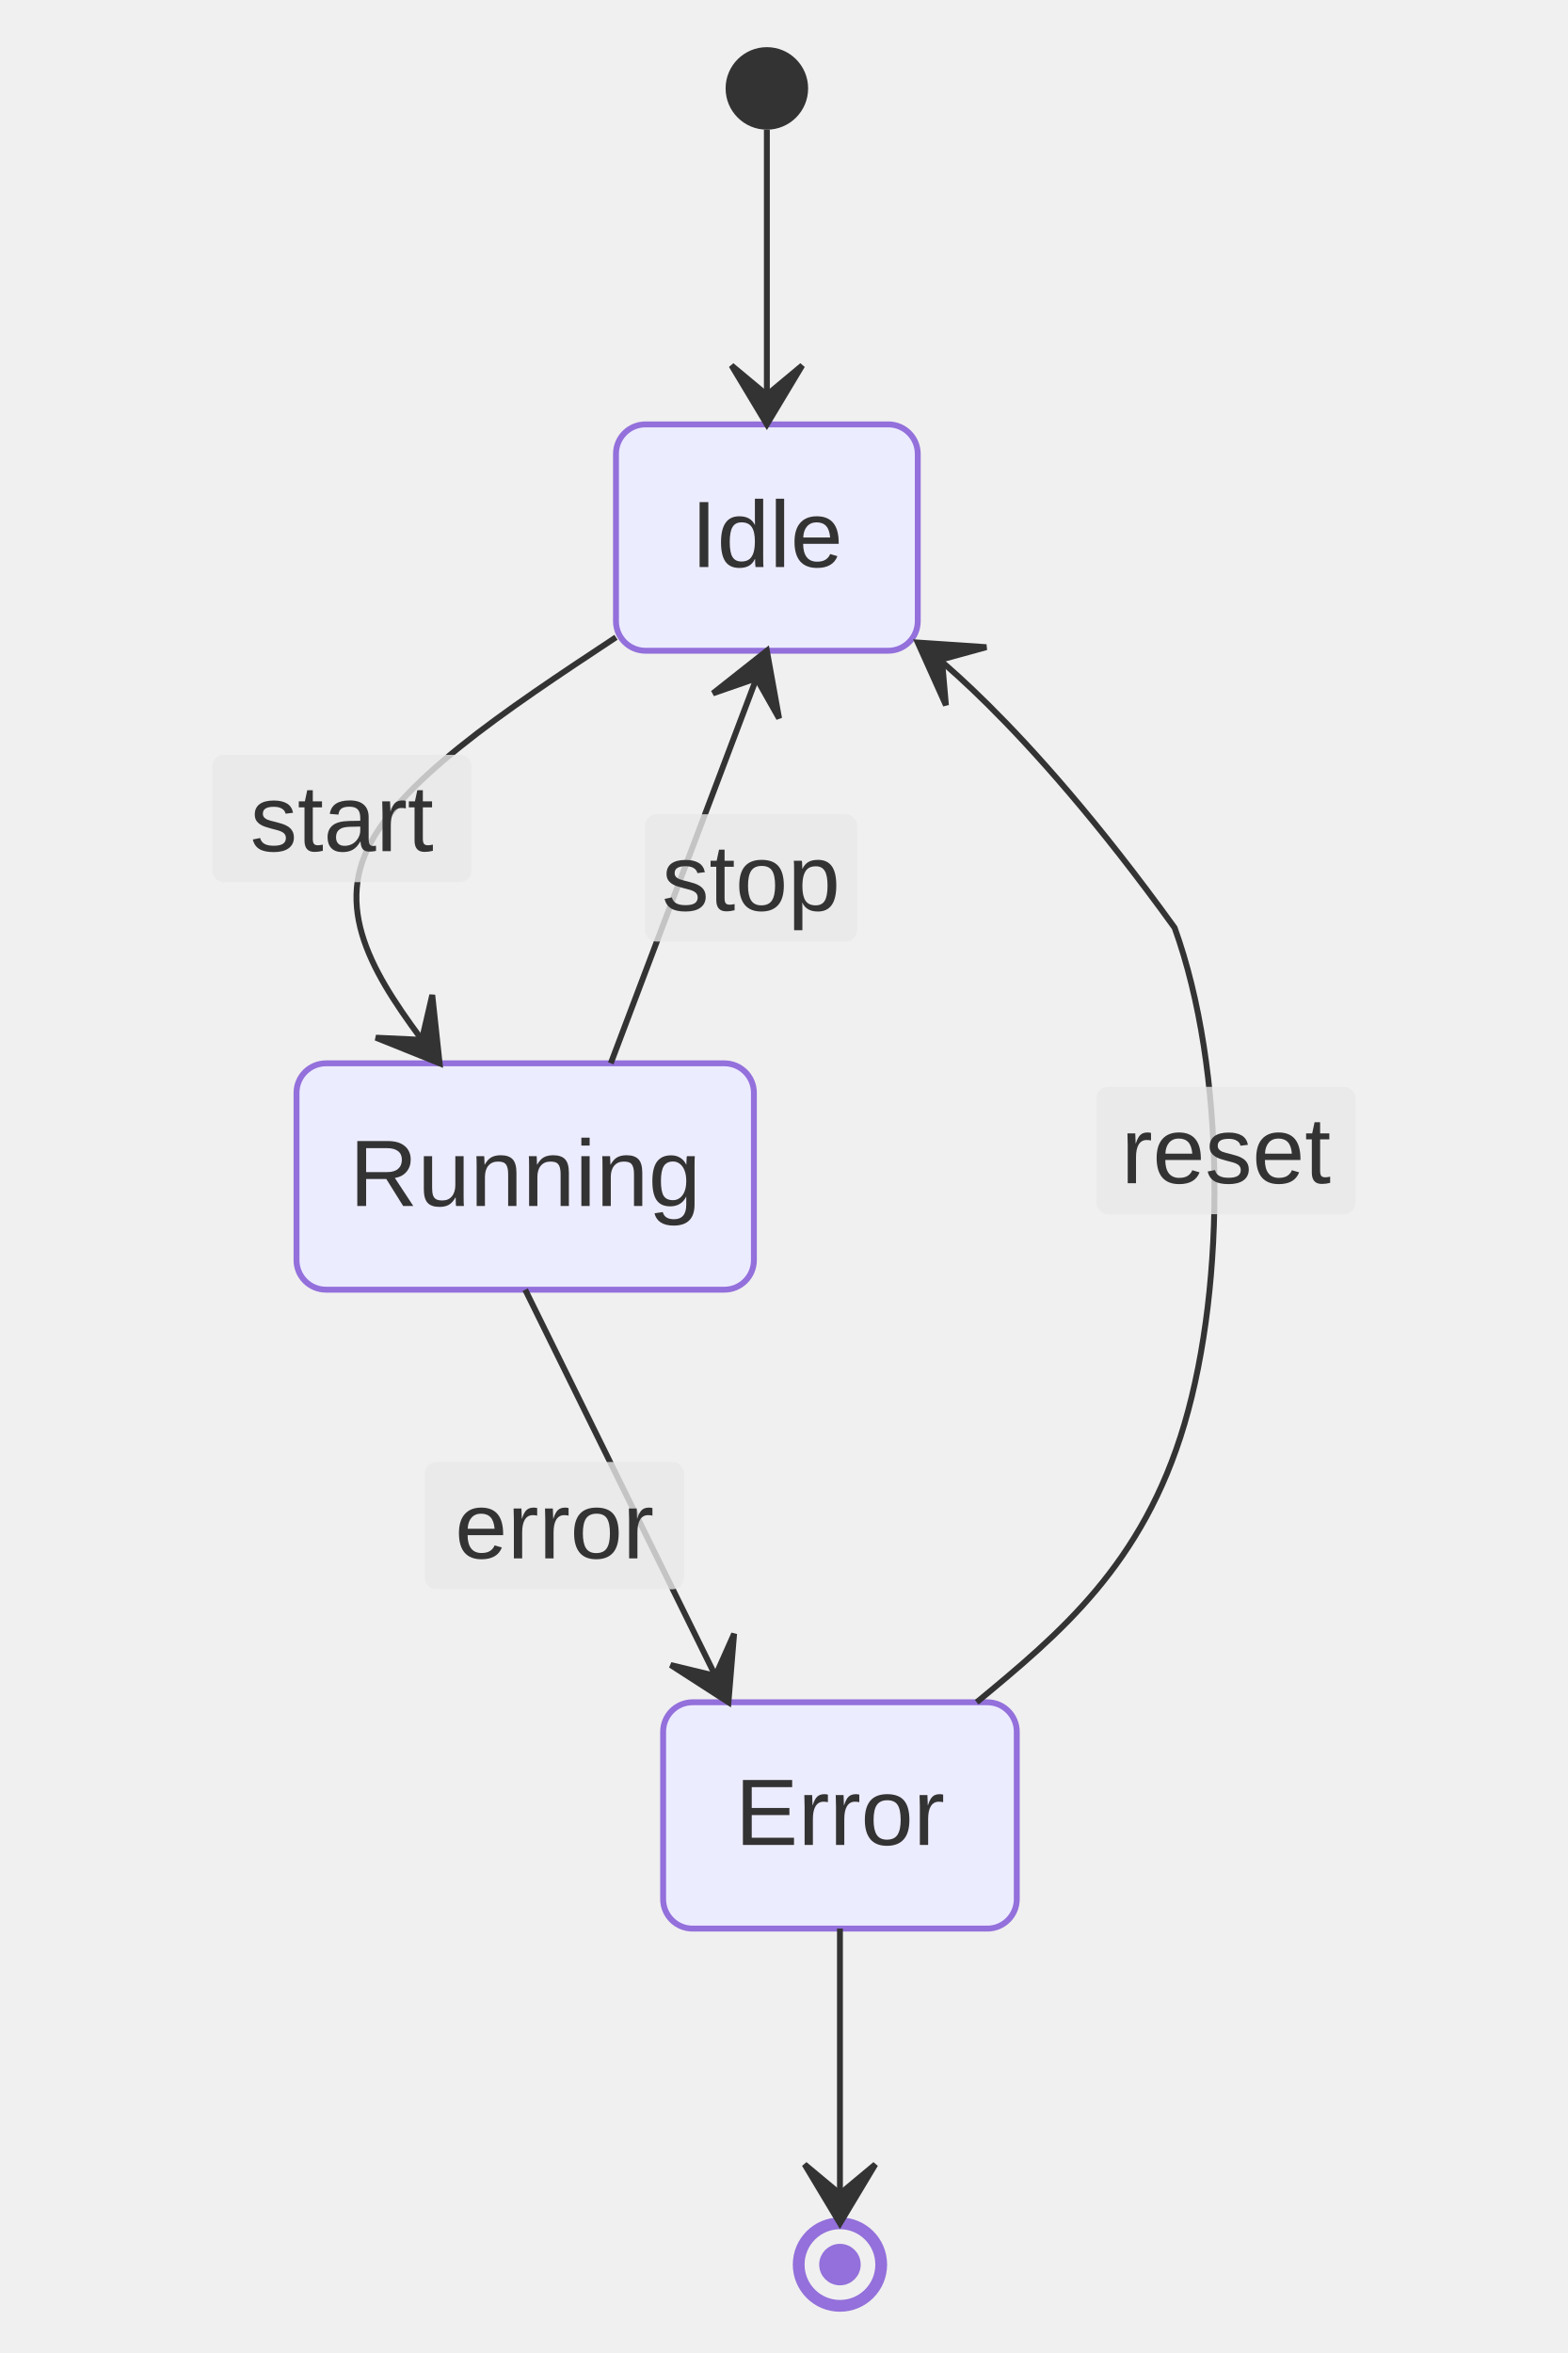
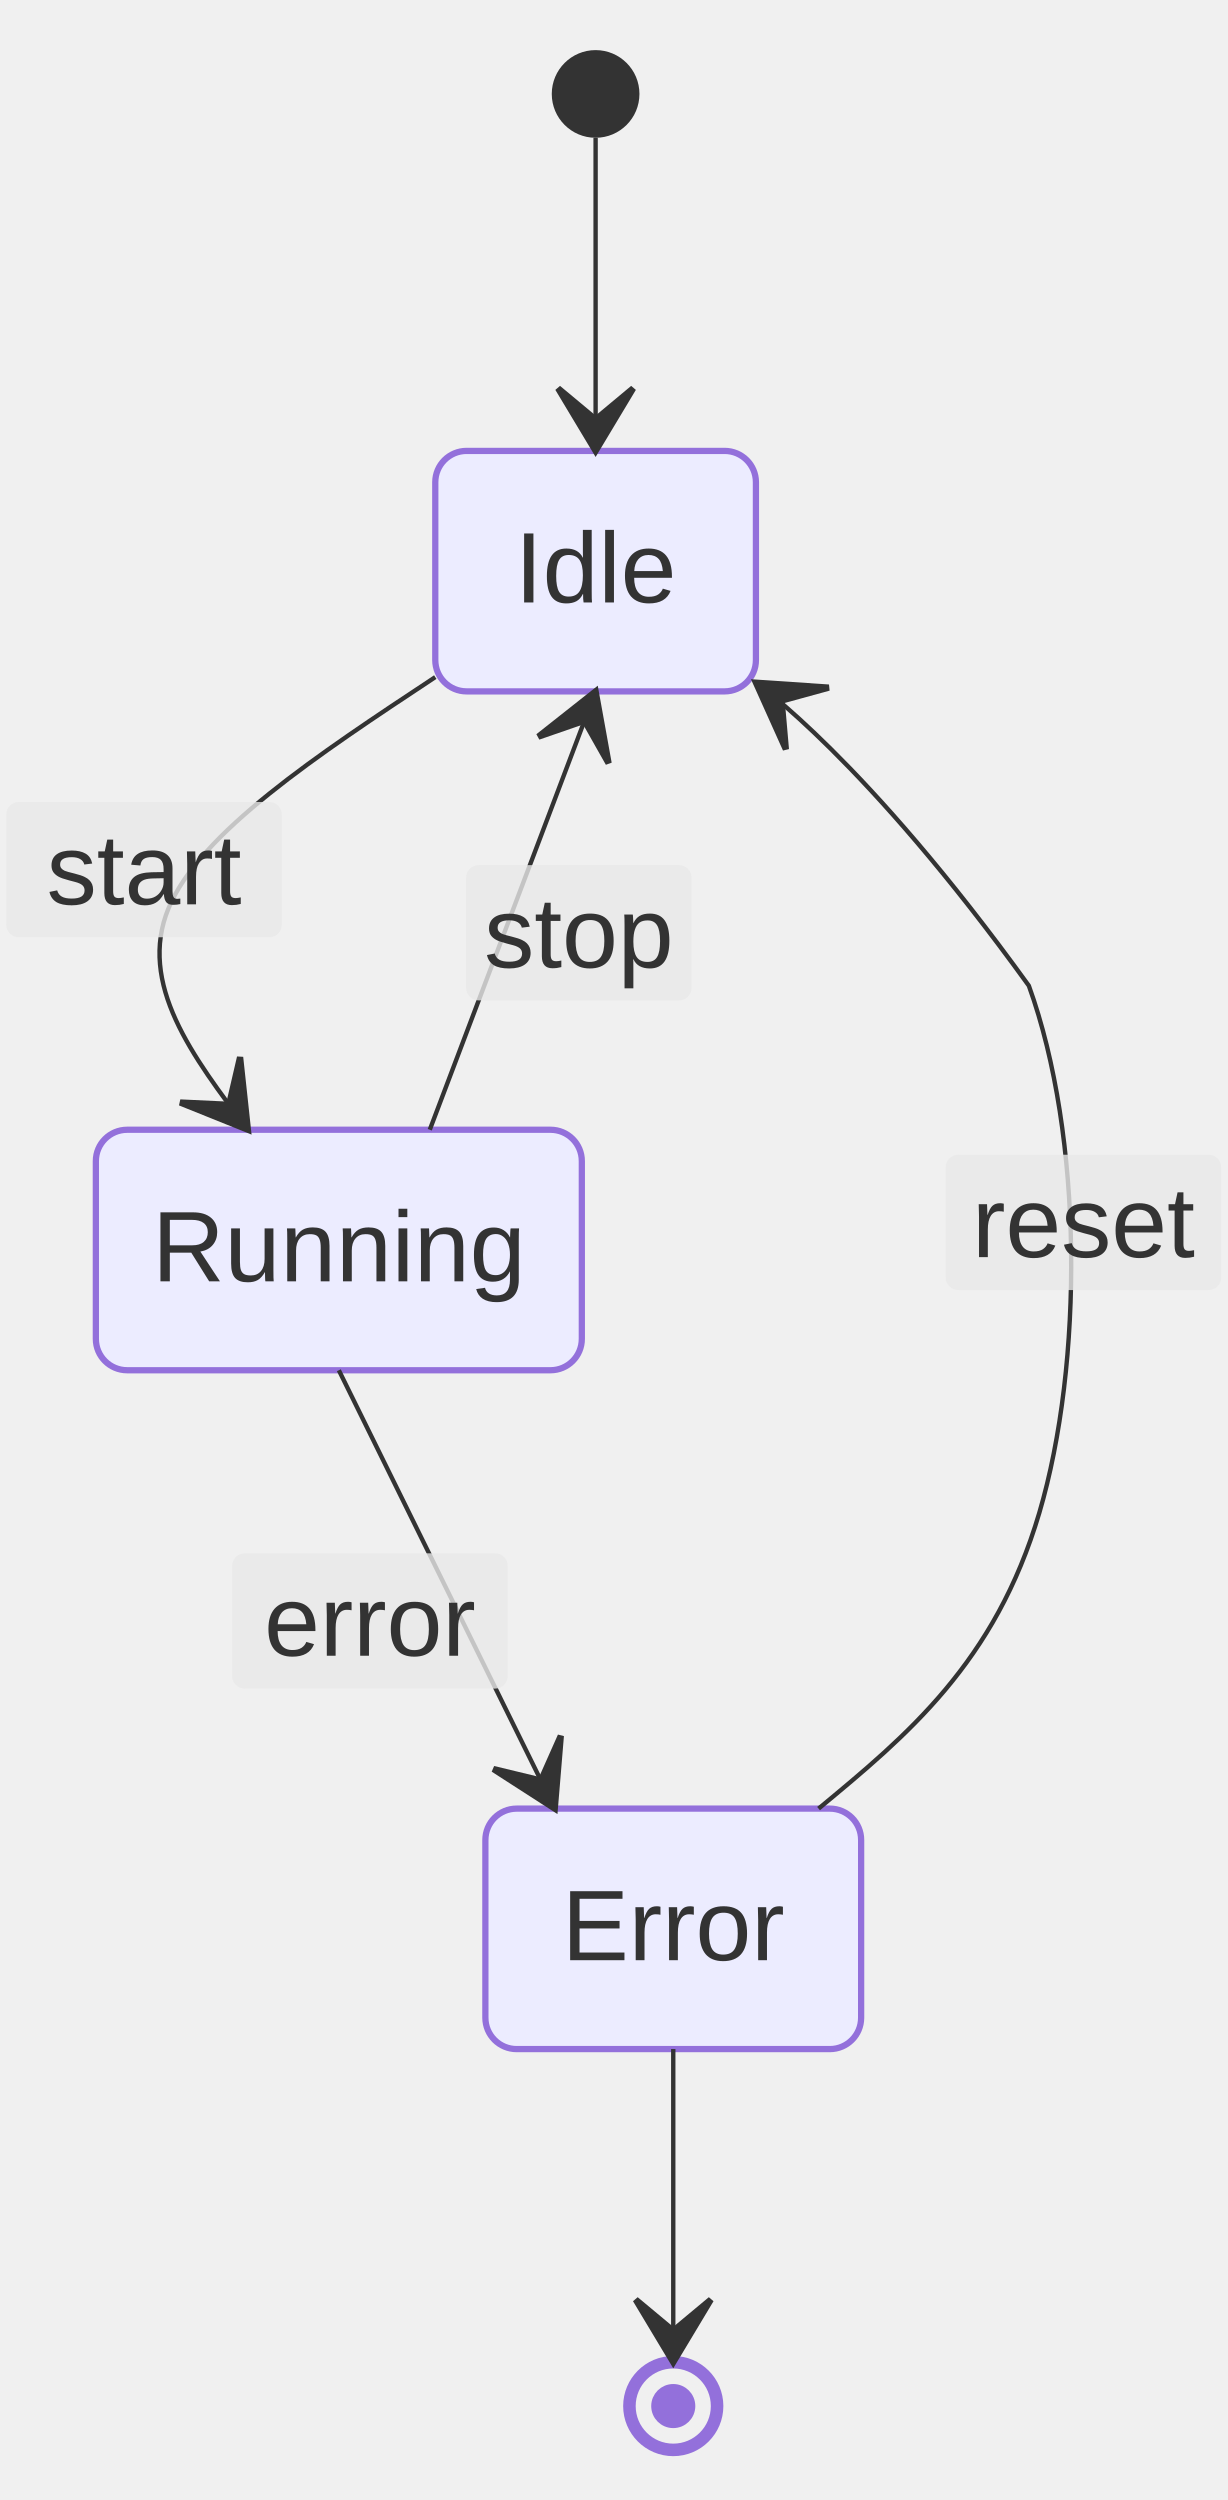
- <svg xmlns="http://www.w3.org/2000/svg" width="266.006" height="399.2" viewBox="-50.306 -8 266.006 399.2" class="mermaid">
+ <svg xmlns="http://www.w3.org/2000/svg" width="196.006" height="399.2" viewBox="-15.306 -8 196.006 399.2" class="mermaid">
  <style>

.mermaid {
  font-family: trebuchet ms, verdana, arial, sans-serif;
  font-size: 16px;
}

.node rect,
.node polygon,
.node circle,
.node ellipse,
.node path {
  fill: #ECECFF;
  stroke: #9370DB;
  stroke-width: 1px;
}

.node line {
  stroke: #9370DB;
  stroke-width: 1px;
}

.node .label {
  fill: #333333;
}

.node text {
  fill: #333333;
  font-family: trebuchet ms, verdana, arial, sans-serif;
  font-size: 16px;
}

.edge-path {
  fill: none;
  stroke: #333333;
  stroke-width: 1px;
}

.edge-label {
  fill: #333333;
  font-family: trebuchet ms, verdana, arial, sans-serif;
}

.edge-label-bg {
  fill: rgba(232, 232, 232, 0.8);
}

.subgraph {
  fill: #ffffde;
  stroke: #aaaa33;
  stroke-width: 1px;
}

.subgraph-title {
  fill: #333333;
  font-weight: bold;
}

.cluster rect {
  fill: #ffffde;
  stroke: #aaaa33;
  stroke-width: 1px;
  rx: 5px;
  ry: 5px;
}

.cluster-label {
  fill: #333333;
  font-family: trebuchet ms, verdana, arial, sans-serif;
  font-size: 16px;
  font-weight: bold;
}

marker path {
  fill: #333333;
  stroke: #333333;
}


.state-title {
  fill: #333333;
}

.state-box {
  fill: #ECECFF;
  stroke: #9370DB;
}

.state-label {
  fill: #333333;
}

.state-description {
  fill: #666666;
}

.state-start {
  fill: #333333;
}

.state-end-outer {
  fill: none;
  stroke: #9370DB;
  stroke-width: 2;
}

.state-end-inner {
  fill: #9370DB;
  stroke: #9370DB;
  stroke-width: 2;
}

.state-fork-join {
  fill: #333333;
}

.state-choice {
  fill: #ECECFF;
  stroke: #333333;
}

.state-divider {
  stroke: #333333;
  stroke-dasharray: 5, 5;
+   fill: none;
}

.transition-path {
  stroke: #333333;
  fill: none;
}

.transition-label {
  fill: #333333;
}

.transition-label-bg {
  fill: rgba(232, 232, 232, 0.8);
  stroke: none;
}

.note-box {
  fill: #FFFFCC;
  stroke: #333333;
}

.note-text {
  fill: #333333;
}

.state-composite-outer {
  fill: #ECECFF;
  stroke: #9370DB;
  stroke-width: 1px;
}

.state-composite-inner {
  fill: #ffffff;
  stroke: none;
}

.state-composite-inner-alt {
  fill: #f0f0f0;
  stroke: none;
}

.state-composite-label {
  fill: #333333;
  font-weight: bold;
}

.state-composite-divider {
  stroke: #9370DB;
  stroke-width: 1px;
+   fill: none;
}

  </style>
  <defs>
    <marker id="arrow" viewBox="0 0 20 14" refX="19" refY="7" markerWidth="20" markerHeight="14" orient="auto" markerUnits="userSpaceOnUse">
-       <path d="M 19,7 L9,13 L14,7 L9,1 Z" fill="#333333" stroke="#333333" stroke-width="1" />
+       <path d="M 19,7 L9,13 L14,7 L9,1 Z" stroke="#333333" stroke-width="1" fill="#333333" />
    </marker>
  </defs>
  <g class="root">
    <g class="clusters">

    </g>
    <g class="edgePaths">

    </g>
    <g class="edgeLabels">

    </g>
    <g class="nodes">

    </g>
    <g class="state-node" id="state-Error">
-       <rect x="62.2" y="280.8" width="60" height="38.4" rx="5" ry="5" class="state-box" stroke-width="1" stroke="#9370DB" fill="#ECECFF" />
+       <path d="M 67.2 280.8 H 117.2 A 5 5 0 0 1 122.2 285.8 V 314.2 A 5 5 0 0 1 117.2 319.2 H 67.2 A 5 5 0 0 1 62.2 314.2 V 285.8 A 5 5 0 0 1 67.2 280.8 Z" class="state-box" stroke-width="1" stroke="#9370DB" fill="#ECECFF" />
      <text x="92.2" y="305" class="state-label" font-size="16" text-anchor="middle">Error</text>
    </g>
    <g class="state-node" id="state-Idle">
-       <rect x="54.2" y="64" width="51.2" height="38.4" rx="5" ry="5" class="state-box" stroke-width="1" fill="#ECECFF" stroke="#9370DB" />
-       <text x="79.8" y="88.2" class="state-label" font-size="16" text-anchor="middle">Idle</text>
+       <path d="M 59.2 64 H 100.4 A 5 5 0 0 1 105.4 69 V 97.4 A 5 5 0 0 1 100.4 102.4 H 59.2 A 5 5 0 0 1 54.2 97.4 V 69 A 5 5 0 0 1 59.2 64 Z" class="state-box" stroke-width="1" fill="#ECECFF" stroke="#9370DB" />
+       <text x="79.8" y="88.2" class="state-label" text-anchor="middle" font-size="16">Idle</text>
    </g>
    <g class="state-node" id="state-Running">
-       <rect x="0" y="172.4" width="77.6" height="38.4" rx="5" ry="5" class="state-box" stroke="#9370DB" stroke-width="1" fill="#ECECFF" />
-       <text x="38.8" y="196.6" class="state-label" text-anchor="middle" font-size="16">Running</text>
+       <path d="M 5 172.4 H 72.6 A 5 5 0 0 1 77.6 177.4 V 205.8 A 5 5 0 0 1 72.6 210.8 H 5 A 5 5 0 0 1 0 205.8 V 177.4 A 5 5 0 0 1 5 172.4 Z" class="state-box" fill="#ECECFF" stroke="#9370DB" stroke-width="1" />
+       <text x="38.8" y="196.6" class="state-label" font-size="16" text-anchor="middle">Running</text>
    </g>
    <g class="state-node" id="state-[*]_end_0">
-       <circle cx="92.2" cy="376.2" r="7" class="state-end-outer" stroke-width="2" fill="none" stroke="#9370DB" />
-       <circle cx="92.2" cy="376.2" r="2.52" class="state-end-inner" stroke-width="2" fill="#9370DB" stroke="#9370DB" />
+       <circle cx="92.2" cy="376.2" r="7" class="state-end-outer" fill="none" stroke="#9370DB" stroke-width="2" />
+       <circle cx="92.2" cy="376.2" r="2.52" class="state-end-inner" fill="#9370DB" stroke="#9370DB" stroke-width="2" />
    </g>
    <g class="state-node" id="state-[*]_start_0">
      <circle cx="79.8" cy="7" r="7" class="state-start" fill="#333333" />
    </g>
    <g class="transition">
-       <path d="M 79.80 14.00 C 79.80 22.33, 79.80 30.67, 79.80 39.00 C 79.80 47.33, 79.80 55.67, 79.80 64.00" class="transition-path" fill="none" stroke-width="1" marker-end="url(#arrow)" />
-     </g>
-     <g class="transition">
-       <path d="M 54.20 100.12 C 35.40 112.55, 16.60 124.97, 11.61 137.02 C 6.63 149.07, 15.45 160.73, 24.28 172.40" class="transition-path" marker-end="url(#arrow)" fill="none" stroke-width="1" />
+       <path d="M 79.80 14.00 C 79.80 22.33, 79.80 30.67, 79.80 39.00 C 79.80 47.33, 79.80 55.67, 79.80 64.00" class="transition-path" fill="none" stroke-width="0.7" marker-end="url(#arrow)" />
+     </g>
+     <g class="transition">
+       <path d="M 54.20 100.12 C 35.40 112.55, 16.60 124.97, 11.61 137.02 C 6.63 149.07, 15.45 160.73, 24.28 172.40" class="transition-path" marker-end="url(#arrow)" fill="none" stroke-width="0.7" />
      <rect x="-14.306" y="120.06" width="44" height="21.6" rx="2" ry="2" class="transition-label-bg" />
-       <text x="7.694" y="130.86" class="transition-label" font-size="16" text-anchor="middle" dominant-baseline="central">start</text>
-     </g>
-     <g class="transition">
-       <path d="M 53.32 172.40 L 79.80 102.40" class="transition-path" marker-end="url(#arrow)" fill="none" stroke-width="1" />
+       <text x="7.694" y="130.86" class="transition-label" dominant-baseline="central" font-size="16" text-anchor="middle">start</text>
+     </g>
+     <g class="transition">
+       <path d="M 53.32 172.40 L 79.80 102.40" class="transition-path" stroke-width="0.7" fill="none" marker-end="url(#arrow)" />
      <rect x="59.12" y="130.143" width="36" height="21.6" rx="2" ry="2" class="transition-label-bg" />
-       <text x="77.12" y="140.943" class="transition-label" text-anchor="middle" font-size="16" dominant-baseline="central">stop</text>
-     </g>
-     <g class="transition">
-       <path d="M 38.80 210.80 L 73.28 280.80" class="transition-path" marker-end="url(#arrow)" fill="none" stroke-width="1" />
+       <text x="77.12" y="140.943" class="transition-label" text-anchor="middle" dominant-baseline="central" font-size="16">stop</text>
+     </g>
+     <g class="transition">
+       <path d="M 38.80 210.80 L 73.28 280.80" class="transition-path" fill="none" marker-end="url(#arrow)" stroke-width="0.7" />
      <rect x="21.76" y="240.034" width="44" height="21.6" rx="2" ry="2" class="transition-label-bg" />
      <text x="43.76" y="250.834" class="transition-label" text-anchor="middle" dominant-baseline="central" font-size="16">error</text>
    </g>
    <g class="transition">
-       <path d="M 115.40 280.80 C 129.50 269.13, 143.60 257.47, 150.65 233.57 C 157.70 209.67, 157.70 173.53, 148.98 149.40 C 122.83 113.14, 105.40 101.01, 105.40 101.01" class="transition-path" fill="none" stroke-width="1" marker-end="url(#arrow)" />
+       <path d="M 115.40 280.80 C 129.50 269.13, 143.60 257.47, 150.65 233.57 C 157.70 209.67, 157.70 173.53, 148.98 149.40 C 122.83 113.14, 105.40 101.01, 105.40 101.01" class="transition-path" stroke-width="0.7" fill="none" marker-end="url(#arrow)" />
      <rect x="135.7" y="176.393" width="44" height="21.6" rx="2" ry="2" class="transition-label-bg" />
-       <text x="157.7" y="187.193" class="transition-label" text-anchor="middle" font-size="16" dominant-baseline="central">reset</text>
-     </g>
-     <g class="transition">
-       <path d="M 92.20 319.20 C 92.20 327.53, 92.20 335.87, 92.20 344.20 C 92.20 352.53, 92.20 360.87, 92.20 369.20" class="transition-path" marker-end="url(#arrow)" stroke-width="1" fill="none" />
+       <text x="157.7" y="187.193" class="transition-label" text-anchor="middle" dominant-baseline="central" font-size="16">reset</text>
+     </g>
+     <g class="transition">
+       <path d="M 92.20 319.20 C 92.20 327.53, 92.20 335.87, 92.20 344.20 C 92.20 352.53, 92.20 360.87, 92.20 369.20" class="transition-path" fill="none" stroke-width="0.7" marker-end="url(#arrow)" />
    </g>
  </g>
</svg>
